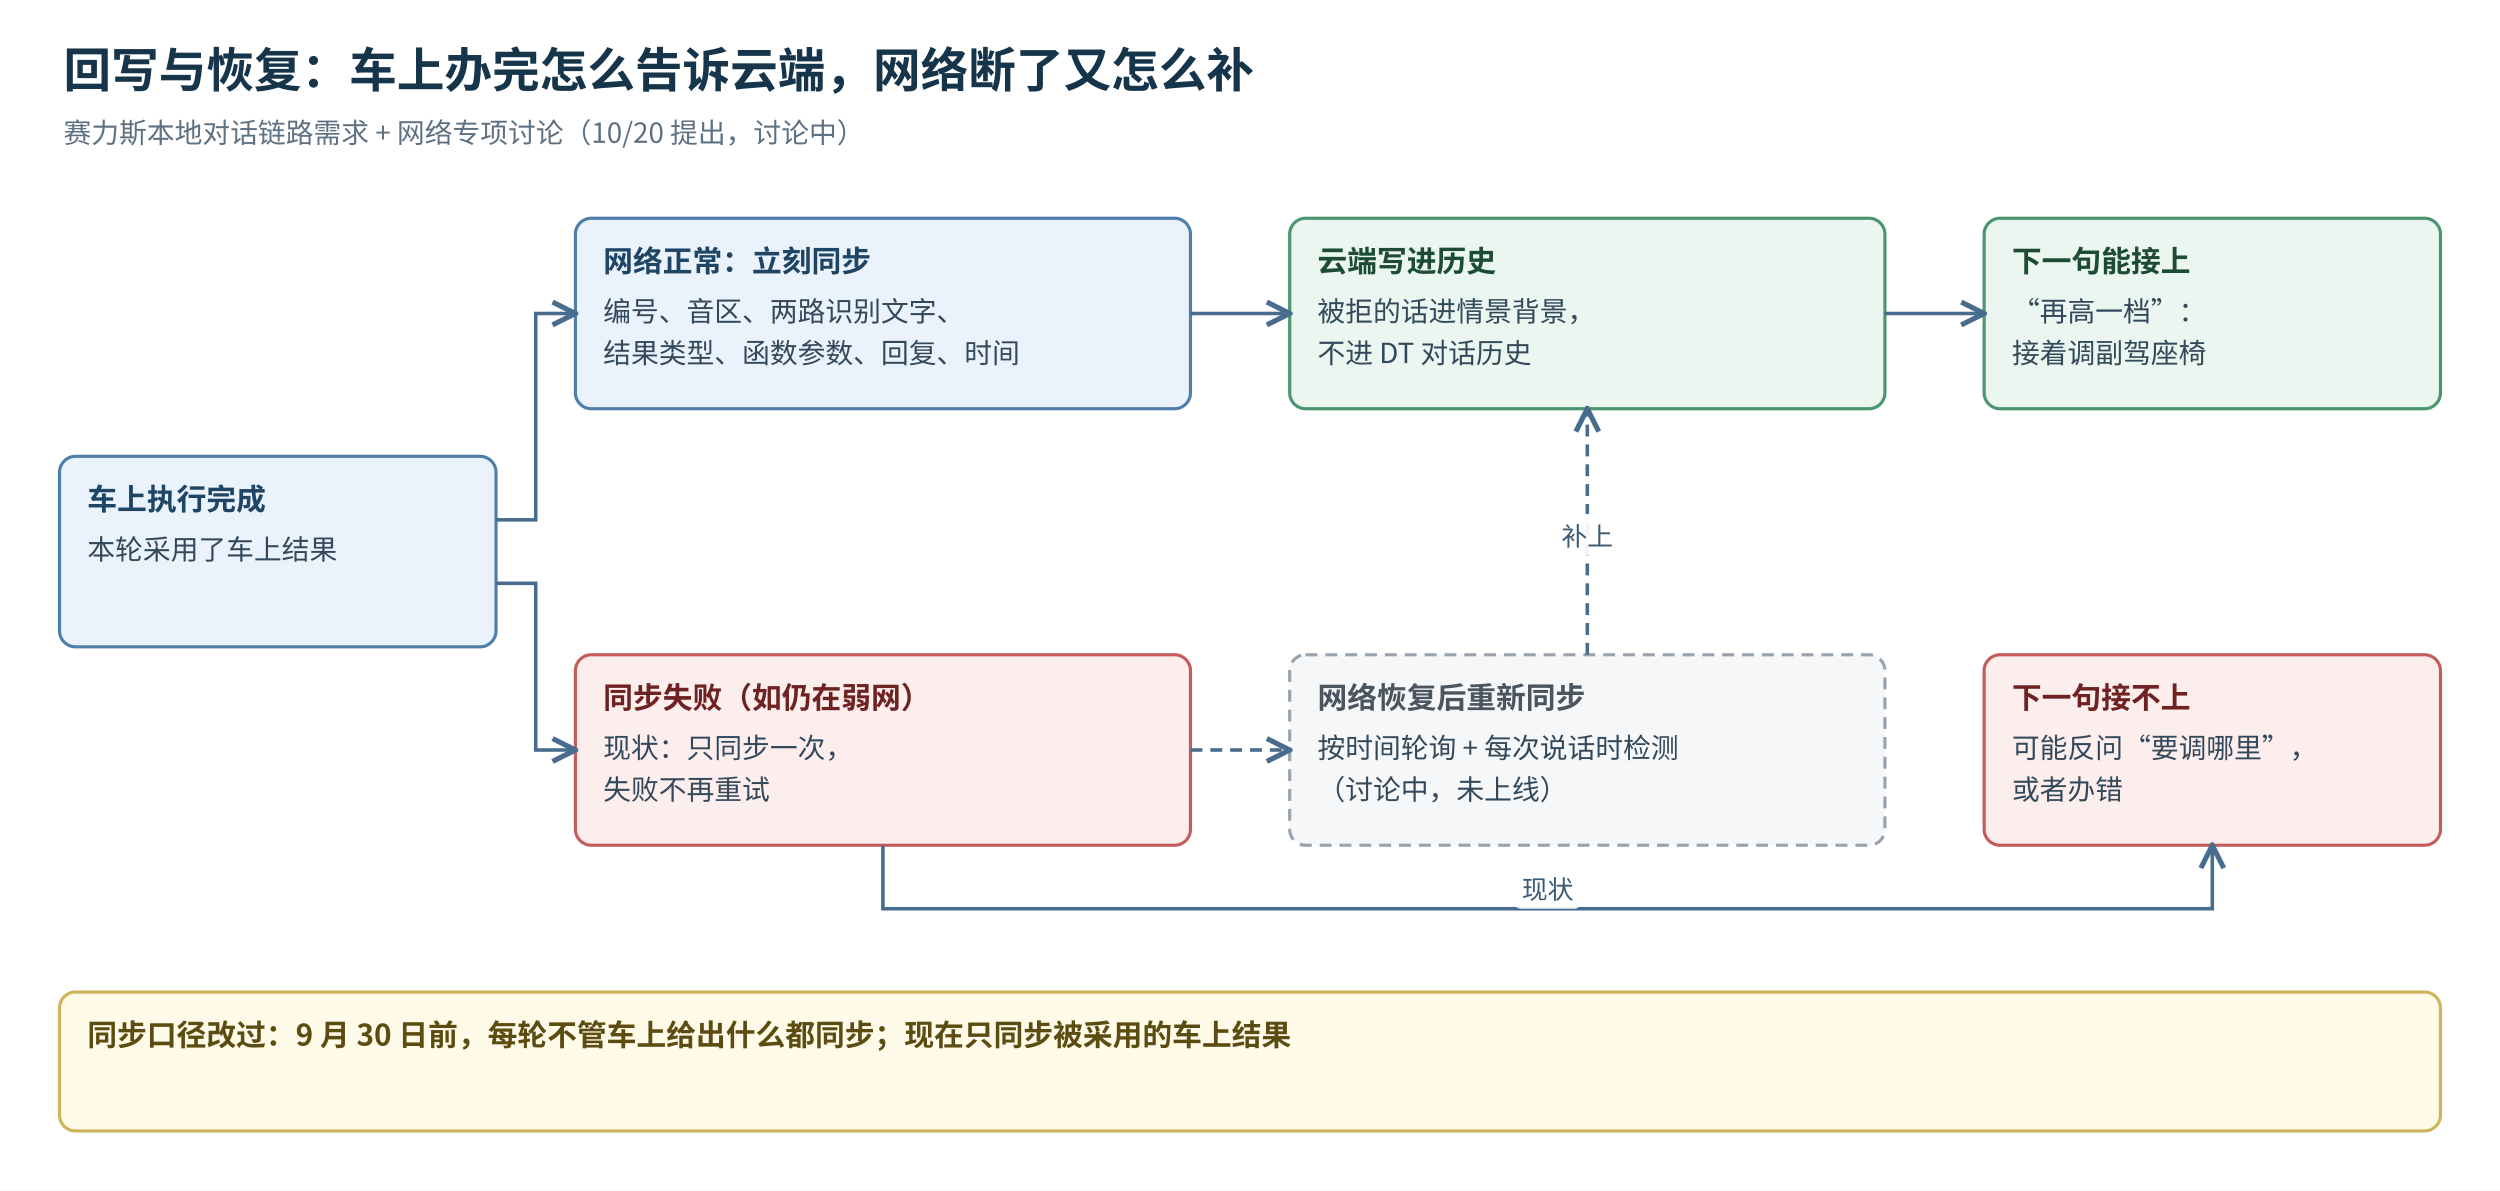
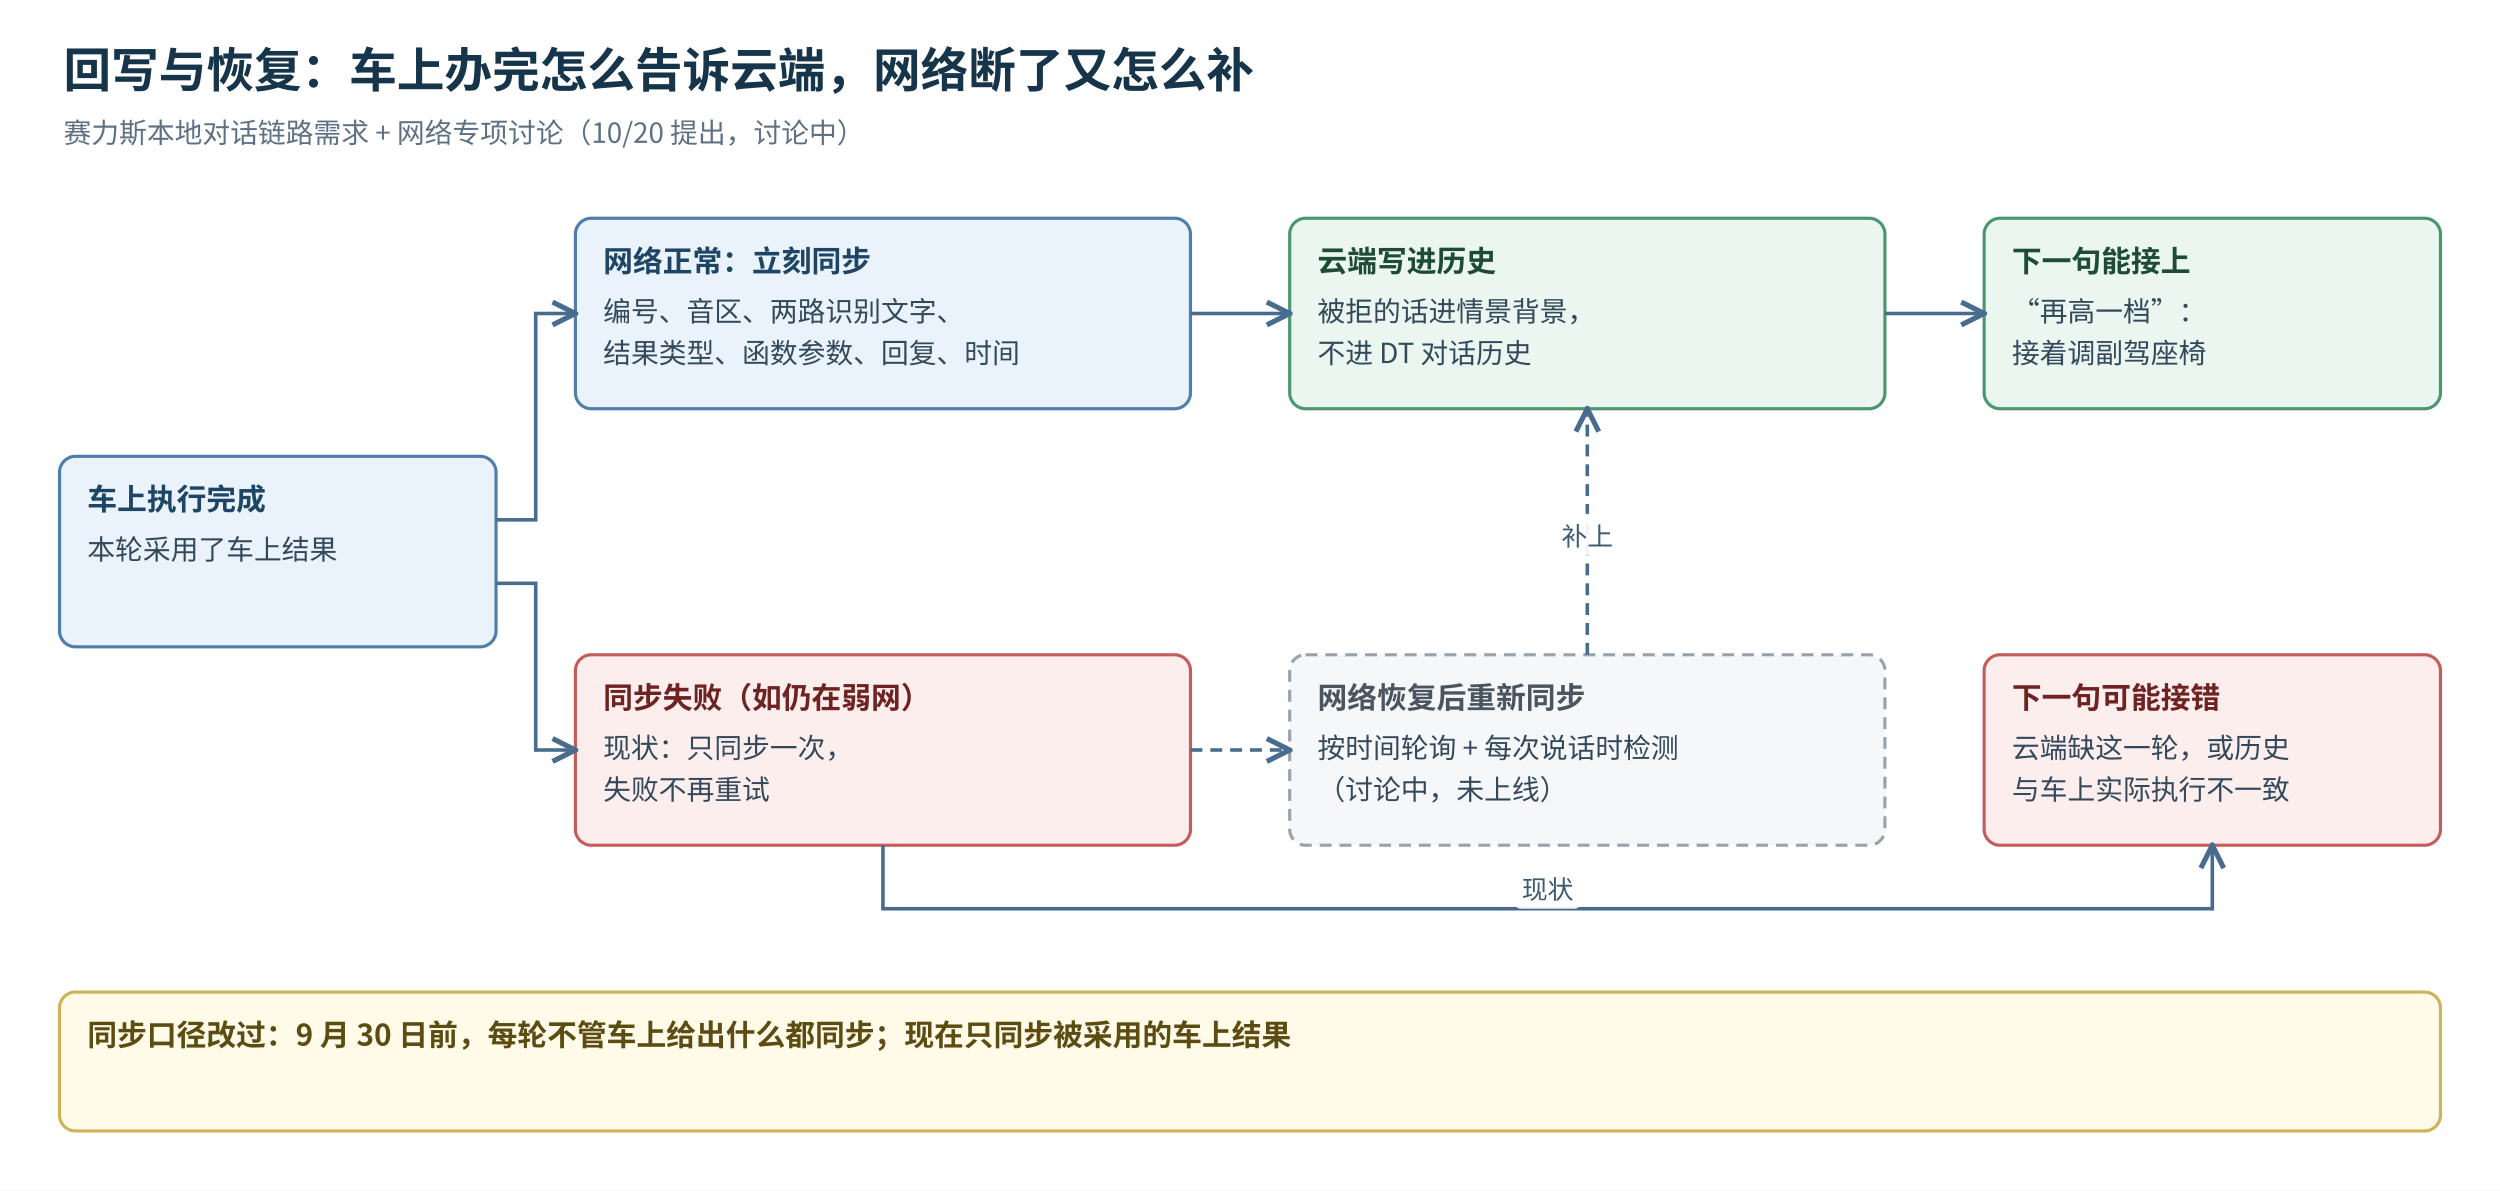
<svg xmlns="http://www.w3.org/2000/svg" width="1260" height="600" viewBox="0 0 1260 600" role="img" aria-label="回写与恢复：车上办完怎么告诉云端，网络断了又怎么补">
  <defs>
    <marker id="arr" viewBox="0 0 10 10" refX="9" refY="5" markerWidth="8" markerHeight="8" orient="auto-start-reverse">
      <path d="M1 1L9 5L1 9" fill="none" stroke="#476c8d" stroke-width="1.8" />
    </marker>
  </defs>
  <g font-family="PingFang SC,Microsoft YaHei,Noto Sans CJK SC,Arial,sans-serif">
    <rect width="1260" height="600" fill="#ffffff" />
    <text x="32" y="44" font-size="24" fill="#16344a" font-weight="650" text-anchor="start">回写与恢复：车上办完怎么告诉云端，网络断了又怎么补</text>
    <text x="32" y="72" font-size="14" fill="#5d7183" font-weight="400" text-anchor="start">赛力斯本地对话链路需求 + 网络专项讨论（10/20 提出，讨论中）</text>
    <rect x="30" y="230" width="220" height="96" rx="8" fill="#eaf2fb" stroke="#4f7ea9" stroke-width="1.6" />
    <text x="44" y="257" font-size="15" fill="#1f4565" font-weight="650" text-anchor="start">车上执行完成</text>
    <text x="44" y="282" font-size="14" fill="#33495b" font-weight="400" text-anchor="start">本轮采用了车上结果</text>
    <rect x="290" y="110" width="310" height="96" rx="8" fill="#eaf2fb" stroke="#4f7ea9" stroke-width="1.6" />
    <text x="304" y="137" font-size="15" fill="#1f4565" font-weight="650" text-anchor="start">网络正常：立刻同步</text>
    <text x="304" y="162" font-size="14" fill="#33495b" font-weight="400" text-anchor="start">编号、音区、两路识别文字、</text>
    <text x="304" y="183" font-size="14" fill="#33495b" font-weight="400" text-anchor="start">结果类型、函数参数、回复、时间</text>
    <rect x="650" y="110" width="300" height="96" rx="8" fill="#eaf6ef" stroke="#4a9670" stroke-width="1.6" />
    <text x="664" y="137" font-size="15" fill="#1d4b35" font-weight="650" text-anchor="start">云端写进历史</text>
    <text x="664" y="162" font-size="14" fill="#33495b" font-weight="400" text-anchor="start">被拒的话进情景背景，</text>
    <text x="664" y="183" font-size="14" fill="#33495b" font-weight="400" text-anchor="start">不进 DT 对话历史</text>
    <rect x="1000" y="110" width="230" height="96" rx="8" fill="#eaf6ef" stroke="#4a9670" stroke-width="1.6" />
    <text x="1014" y="137" font-size="15" fill="#1d4b35" font-weight="650" text-anchor="start">下一句能接上</text>
    <text x="1014" y="162" font-size="14" fill="#33495b" font-weight="400" text-anchor="start">“再高一档”：</text>
    <text x="1014" y="183" font-size="14" fill="#33495b" font-weight="400" text-anchor="start">接着调副驾座椅</text>
    <rect x="290" y="330" width="310" height="96" rx="8" fill="#fdeeee" stroke="#c45c5c" stroke-width="1.6" />
    <text x="304" y="357" font-size="15" fill="#6e2222" font-weight="650" text-anchor="start">同步失败（如仍在弱网）</text>
    <text x="304" y="382" font-size="14" fill="#33495b" font-weight="400" text-anchor="start">现状：只同步一次，</text>
    <text x="304" y="403" font-size="14" fill="#33495b" font-weight="400" text-anchor="start">失败不再重试</text>
    <rect x="650" y="330" width="300" height="96" rx="8" fill="#f6f7f8" stroke="#98a3ad" stroke-width="1.6" stroke-dasharray="6 4" />
    <text x="664" y="357" font-size="15" fill="#4b5560" font-weight="650" text-anchor="start">网络恢复后重新同步</text>
    <text x="664" y="382" font-size="14" fill="#33495b" font-weight="400" text-anchor="start">按时间轮询 + 每次说话时检测</text>
    <text x="664" y="403" font-size="14" fill="#33495b" font-weight="400" text-anchor="start">（讨论中，未上线）</text>
    <rect x="1000" y="330" width="230" height="96" rx="8" fill="#fdeeee" stroke="#c45c5c" stroke-width="1.6" />
-     <text x="1014" y="357" font-size="15" fill="#6e2222" font-weight="650" text-anchor="start">下一句接不上</text>
-     <text x="1014" y="382" font-size="14" fill="#33495b" font-weight="400" text-anchor="start">可能反问“要调哪里”，</text>
-     <text x="1014" y="403" font-size="14" fill="#33495b" font-weight="400" text-anchor="start">或者办错</text>
+     <text x="1014" y="357" font-size="15" fill="#6e2222" font-weight="650" text-anchor="start">下一句可能接错</text>
+     <text x="1014" y="382" font-size="14" fill="#33495b" font-weight="400" text-anchor="start">云端缺这一轮，或历史</text>
+     <text x="1014" y="403" font-size="14" fill="#33495b" font-weight="400" text-anchor="start">与车上实际执行不一致</text>
    <path d="M250,262 L270,262 L270,158 L290,158" fill="none" stroke="#476c8d" stroke-width="1.8" marker-end="url(#arr)" />
    <path d="M250,294 L270,294 L270,378 L290,378" fill="none" stroke="#476c8d" stroke-width="1.8" marker-end="url(#arr)" />
    <path d="M600,158 L650,158" fill="none" stroke="#476c8d" stroke-width="1.8" marker-end="url(#arr)" />
    <path d="M950,158 L1000,158" fill="none" stroke="#476c8d" stroke-width="1.8" marker-end="url(#arr)" />
    <path d="M600,378 L650,378" fill="none" stroke="#476c8d" stroke-width="1.8" stroke-dasharray="6 4" marker-end="url(#arr)" />
    <path d="M800,330 L800,206" fill="none" stroke="#476c8d" stroke-width="1.8" stroke-dasharray="6 4" marker-end="url(#arr)" />
    <rect x="782.65" y="259" width="34.7" height="21" rx="4" fill="#ffffff" fill-opacity=".92" />
    <text x="800" y="275" font-size="13" fill="#3c5a73" font-weight="500" text-anchor="middle">补上</text>
    <path d="M445,426 L445,458 L1115,458 L1115,426" fill="none" stroke="#476c8d" stroke-width="1.8" marker-end="url(#arr)" />
    <rect x="762.65" y="437" width="34.7" height="21" rx="4" fill="#ffffff" fill-opacity=".92" />
    <text x="780" y="453" font-size="13" fill="#3c5a73" font-weight="500" text-anchor="middle">现状</text>
    <rect x="30" y="500" width="1200" height="70" rx="8" fill="#fffbe8" stroke="#cdb35a" stroke-width="1.6" />
    <text x="44" y="527" font-size="15" fill="#5c4c12" font-weight="650" text-anchor="start">同步口径改过：9 月 30 日前，每轮不管车上给出什么都同步；现在只同步被采用的车上结果</text>
  </g>
</svg>
